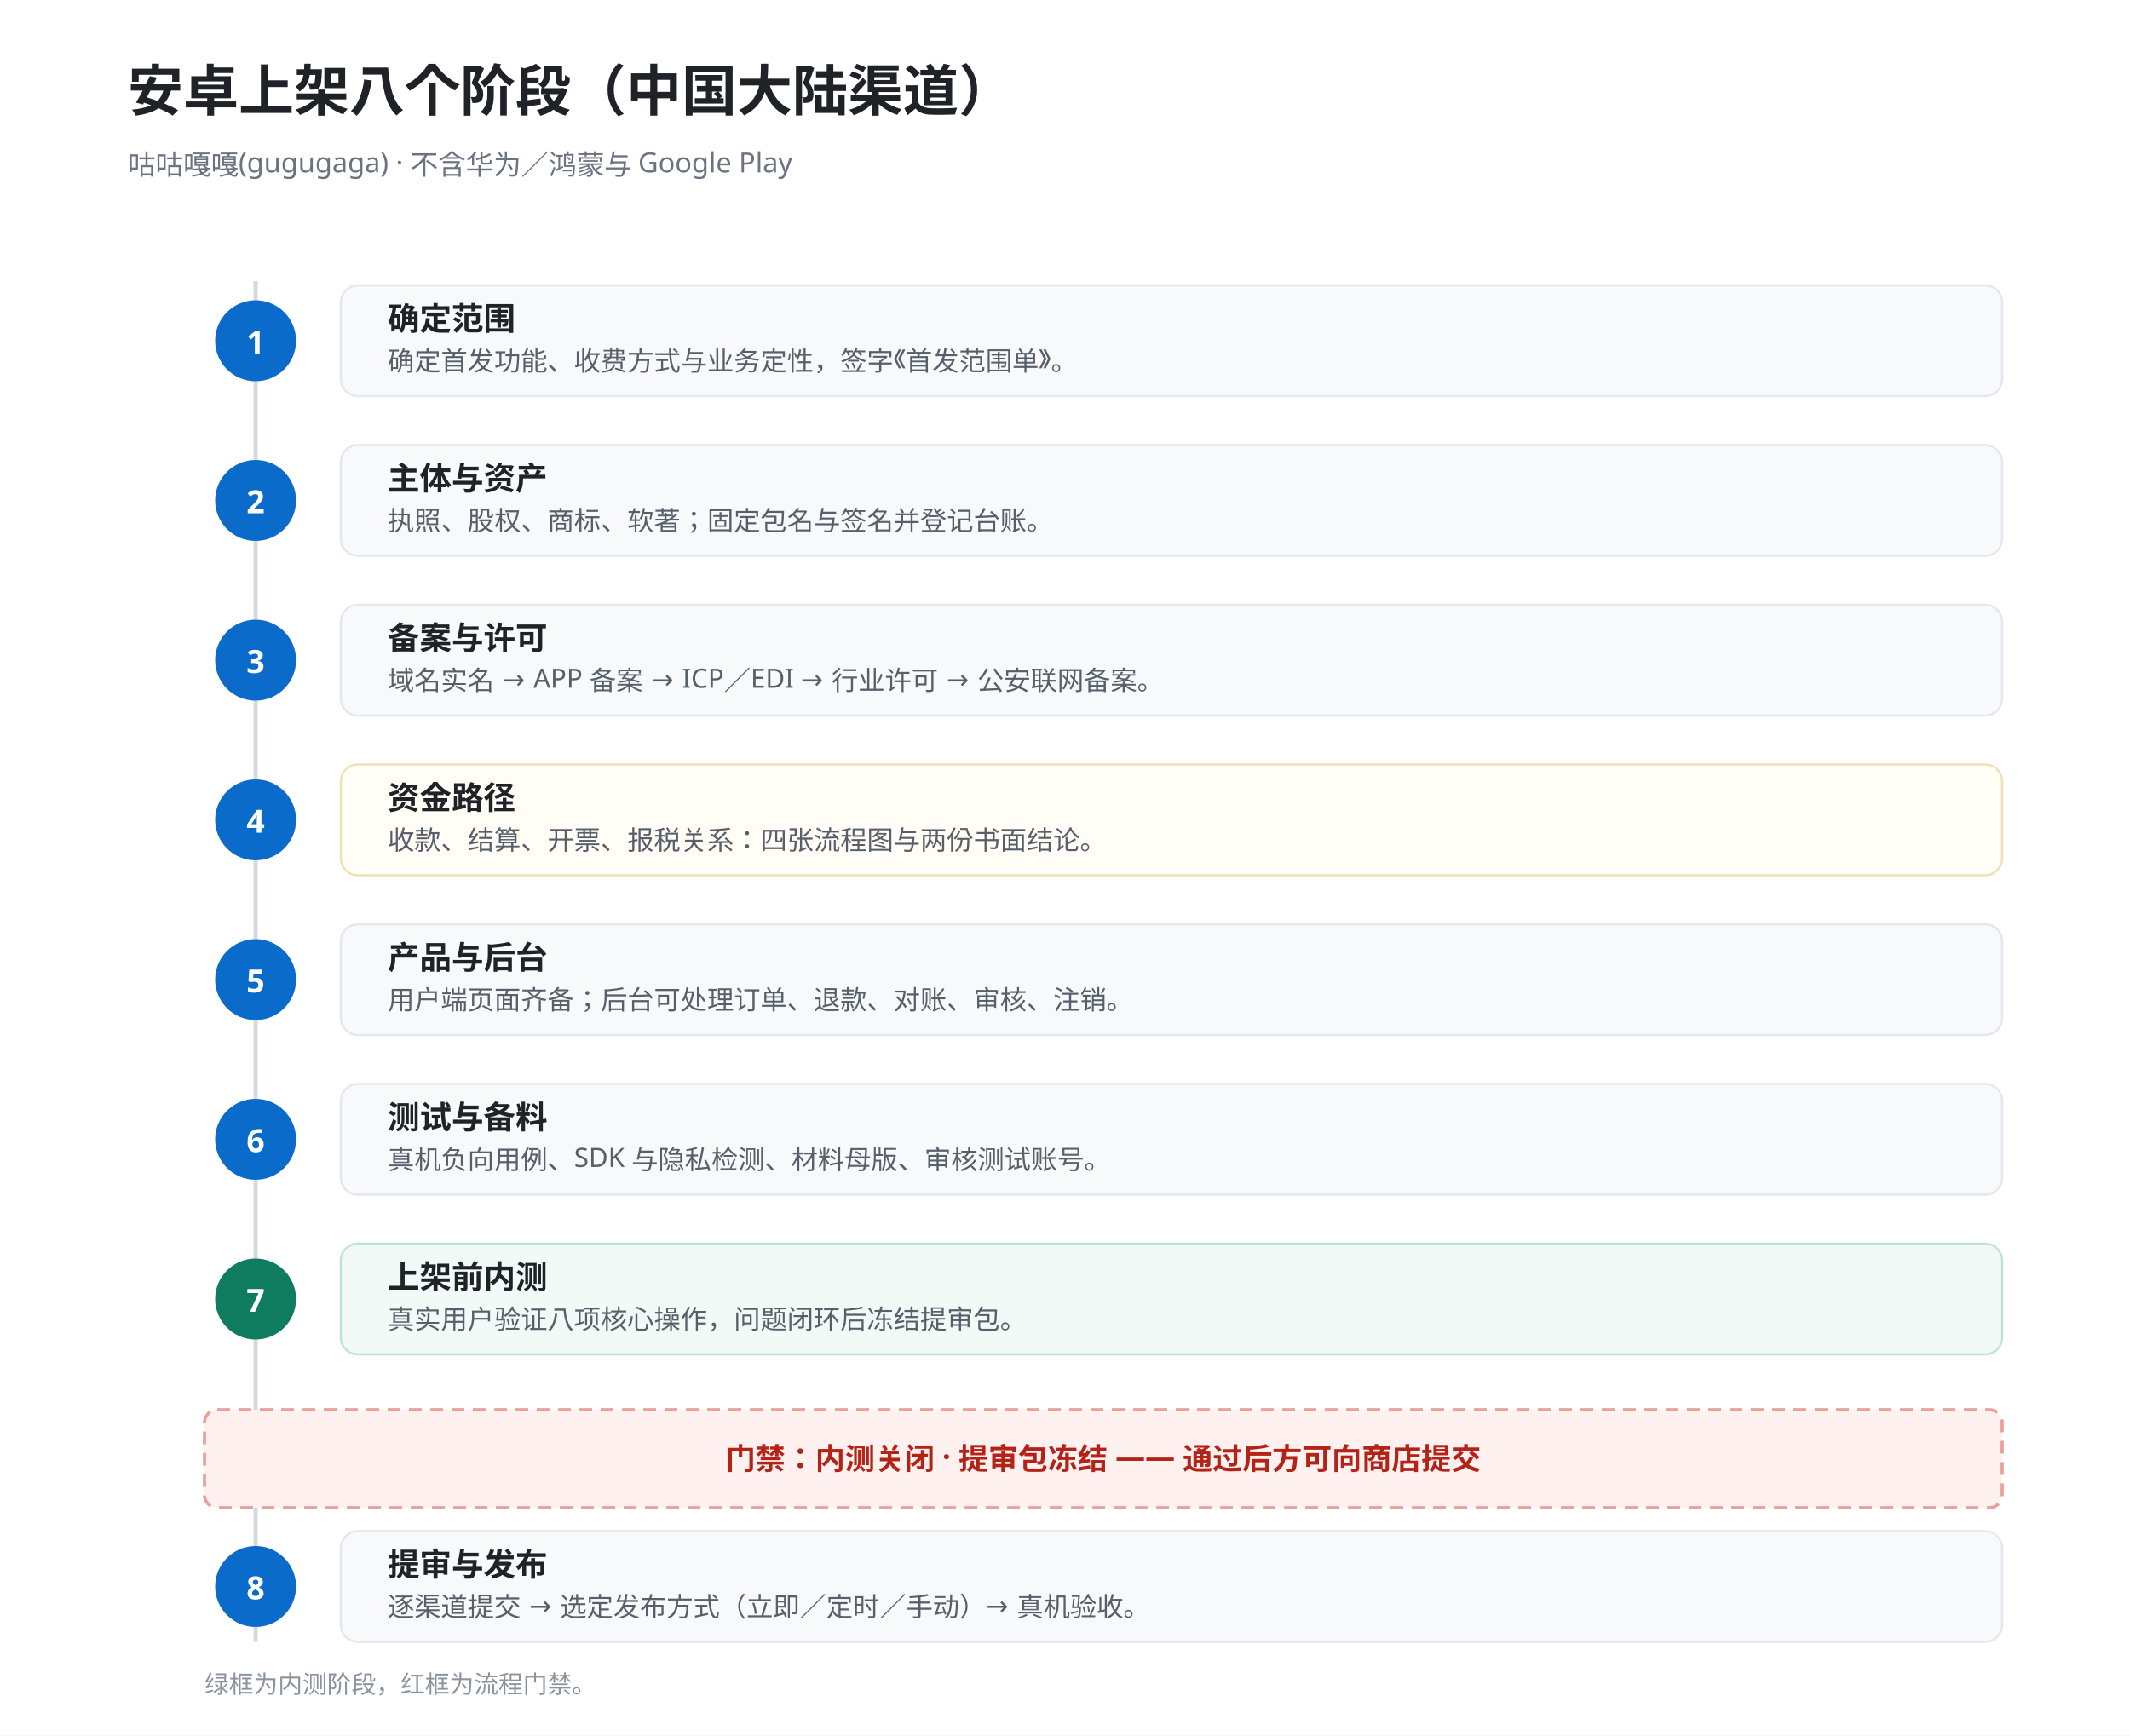
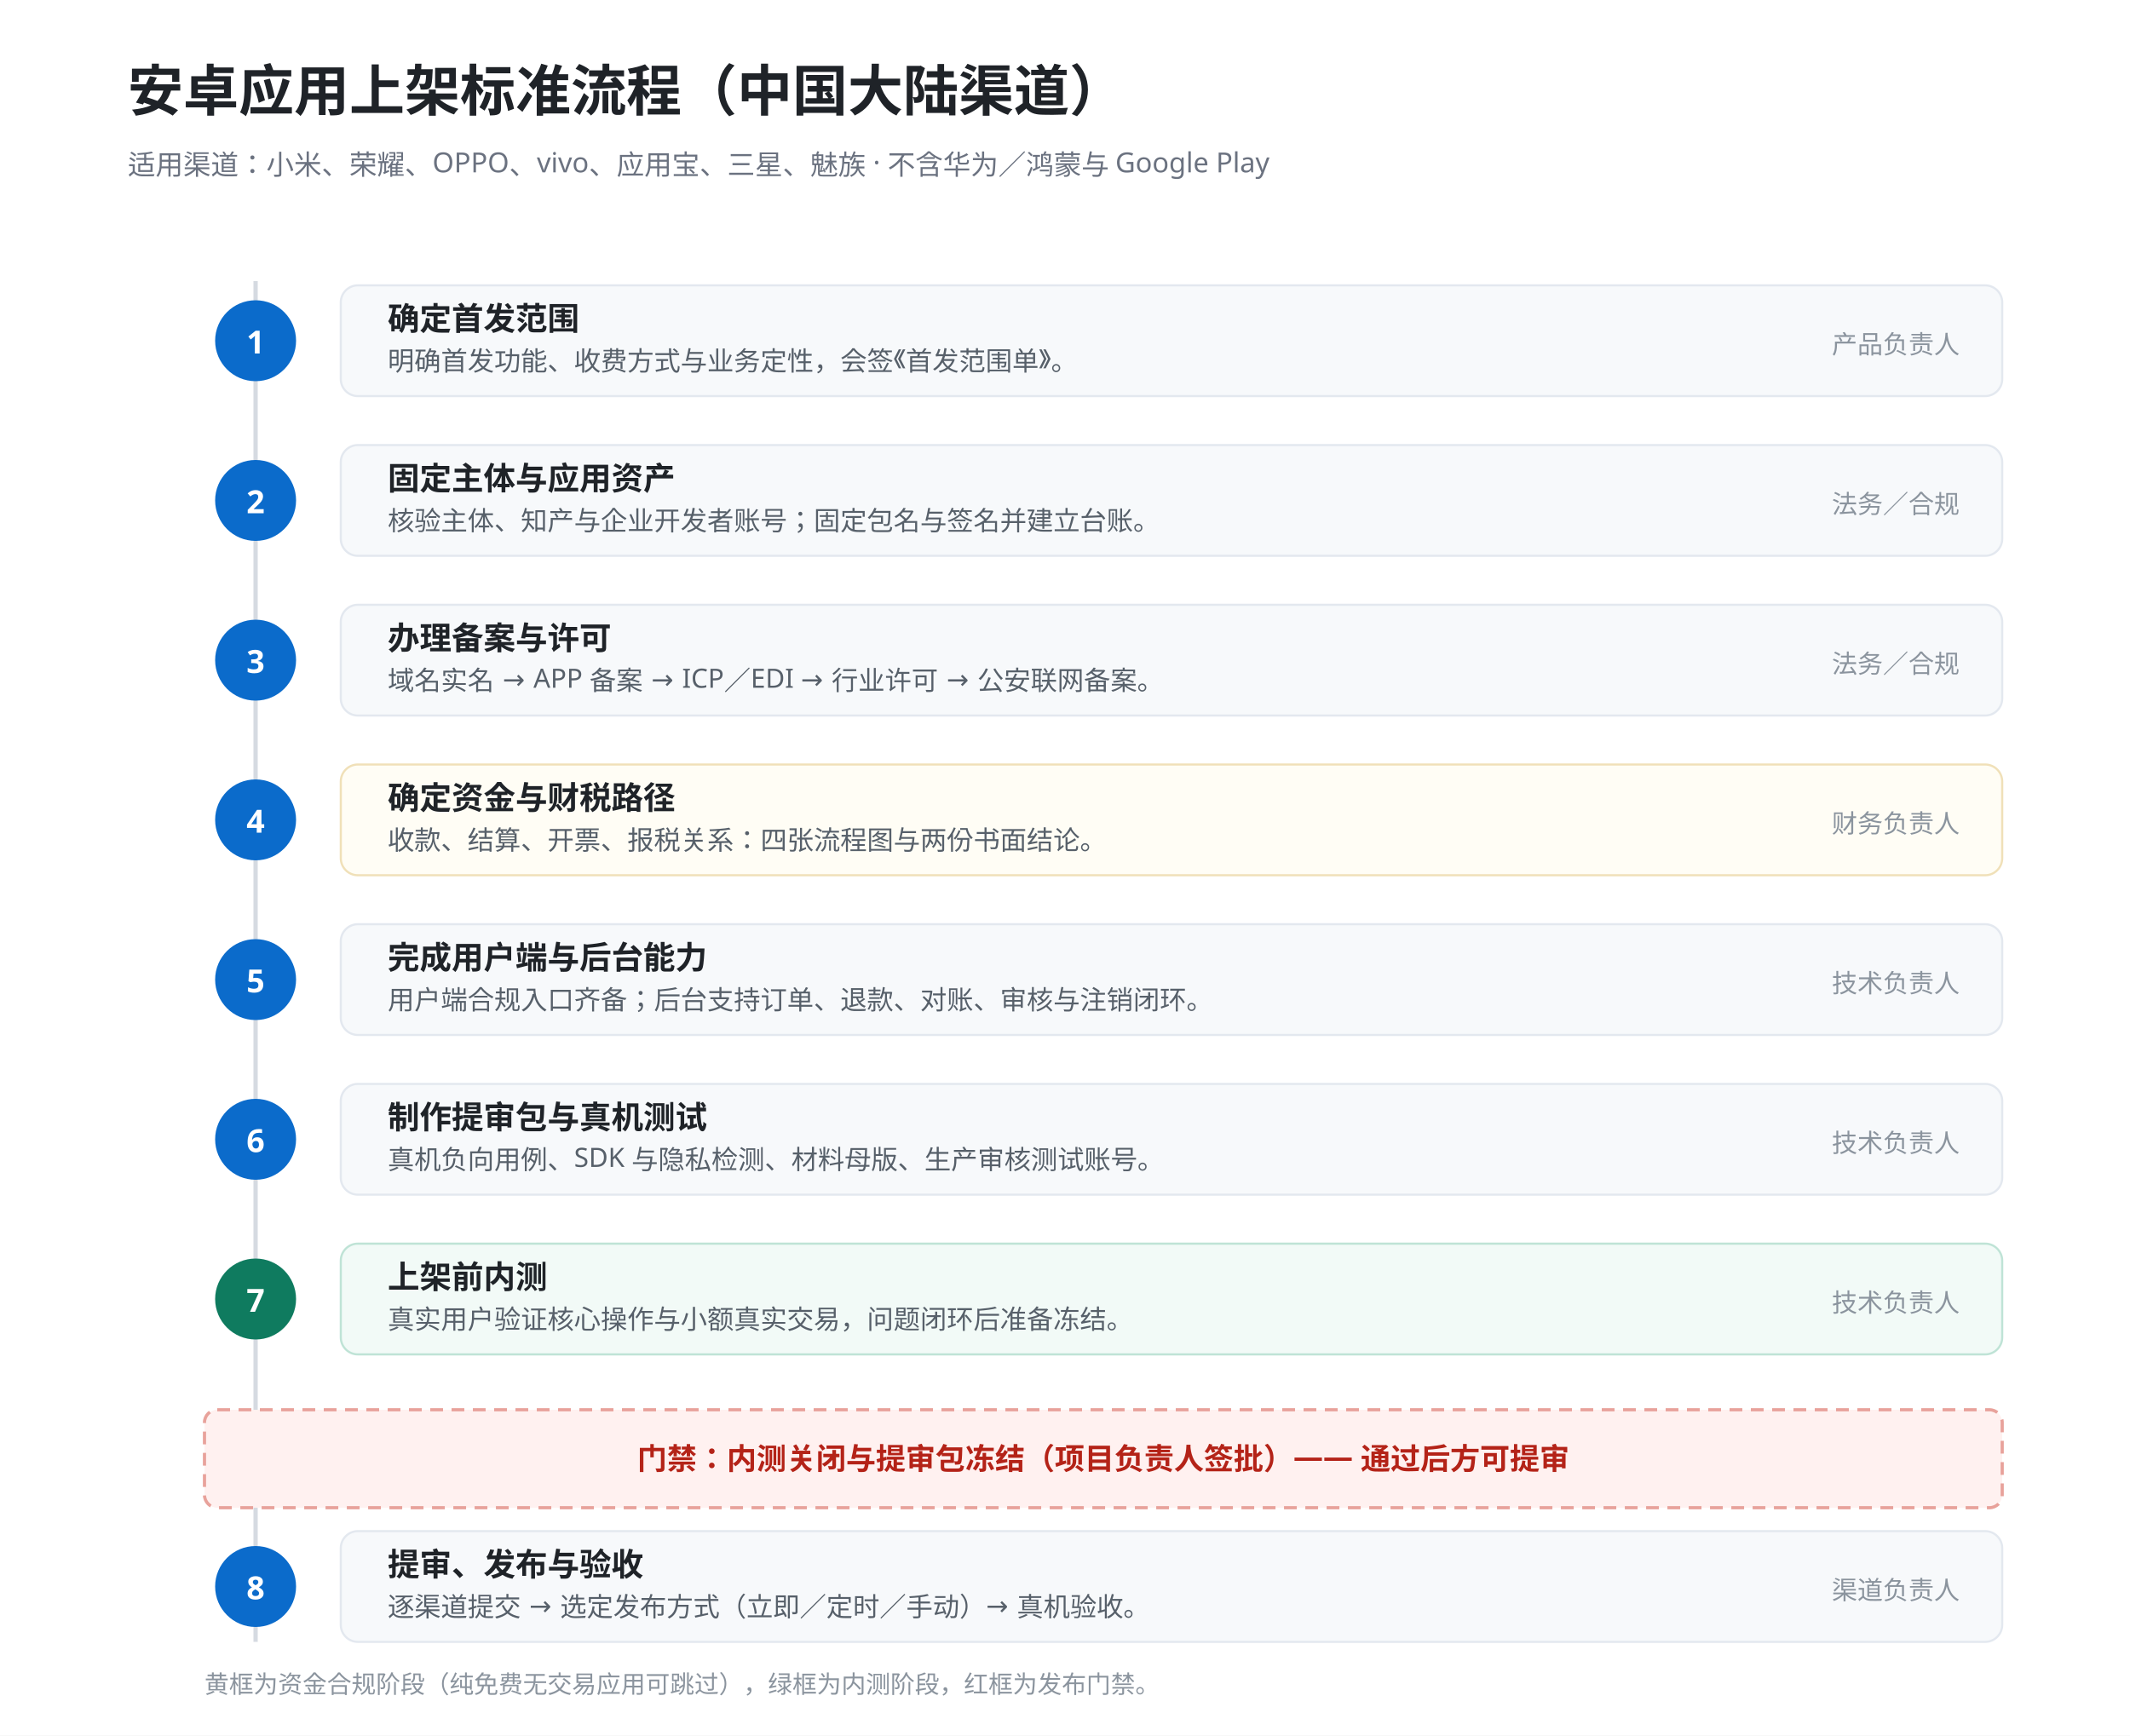
<svg xmlns="http://www.w3.org/2000/svg" width="1000" height="815" viewBox="0 0 1000 815" font-family="Microsoft YaHei, PingFang SC, Noto Sans SC, sans-serif">
  <rect x="0" y="0" width="1000" height="815" fill="#ffffff" />
-   <text x="60" y="52" font-size="26" font-weight="700" fill="#1f2328">安卓上架八个阶段（中国大陆渠道）</text>
-   <text x="60" y="82" font-size="13" fill="#6b7280">咕咕嘎嘎(gugugaga) · 不含华为／鸿蒙与 Google Play</text>
+   <text x="60" y="52" font-size="26" font-weight="700" fill="#1f2328">安卓应用上架标准流程（中国大陆渠道）</text>
+   <text x="60" y="82" font-size="13" fill="#6b7280">适用渠道：小米、荣耀、OPPO、vivo、应用宝、三星、魅族 · 不含华为／鸿蒙与 Google Play</text>
  <line x1="120" y1="132" x2="120" y2="771" stroke="#d5dae1" stroke-width="2" />
  <circle cx="120" cy="160" r="19" fill="#0b6bcb" />
  <text x="120" y="166" font-size="15" font-weight="700" fill="#ffffff" text-anchor="middle">1</text>
  <rect x="160" y="134" width="780" height="52" rx="8" fill="#f7f9fb" stroke="#e3e8ef" />
-   <text x="182" y="155" font-size="15" font-weight="700" fill="#1f2328">确定范围</text>
-   <text x="182" y="174" font-size="12.5" fill="#57606a">确定首发功能、收费方式与业务定性，签字《首发范围单》。</text>
+   <text x="182" y="155" font-size="15" font-weight="700" fill="#1f2328">确定首发范围</text>
+   <text x="182" y="174" font-size="12.5" fill="#57606a">明确首发功能、收费方式与业务定性，会签《首发范围单》。</text>
+   <text x="920" y="166" font-size="12" fill="#8b949e" text-anchor="end">产品负责人</text>
  <circle cx="120" cy="235" r="19" fill="#0b6bcb" />
  <text x="120" y="241" font-size="15" font-weight="700" fill="#ffffff" text-anchor="middle">2</text>
  <rect x="160" y="209" width="780" height="52" rx="8" fill="#f7f9fb" stroke="#e3e8ef" />
-   <text x="182" y="230" font-size="15" font-weight="700" fill="#1f2328">主体与资产</text>
-   <text x="182" y="249" font-size="12.5" fill="#57606a">执照、股权、商标、软著；固定包名与签名并登记台账。</text>
+   <text x="182" y="230" font-size="15" font-weight="700" fill="#1f2328">固定主体与应用资产</text>
+   <text x="182" y="249" font-size="12.5" fill="#57606a">核验主体、知产与企业开发者账号；固定包名与签名并建立台账。</text>
+   <text x="920" y="241" font-size="12" fill="#8b949e" text-anchor="end">法务／合规</text>
  <circle cx="120" cy="310" r="19" fill="#0b6bcb" />
  <text x="120" y="316" font-size="15" font-weight="700" fill="#ffffff" text-anchor="middle">3</text>
  <rect x="160" y="284" width="780" height="52" rx="8" fill="#f7f9fb" stroke="#e3e8ef" />
-   <text x="182" y="305" font-size="15" font-weight="700" fill="#1f2328">备案与许可</text>
+   <text x="182" y="305" font-size="15" font-weight="700" fill="#1f2328">办理备案与许可</text>
  <text x="182" y="324" font-size="12.5" fill="#57606a">域名实名 → APP 备案 → ICP／EDI → 行业许可 → 公安联网备案。</text>
+   <text x="920" y="316" font-size="12" fill="#8b949e" text-anchor="end">法务／合规</text>
  <circle cx="120" cy="385" r="19" fill="#0b6bcb" />
  <text x="120" y="391" font-size="15" font-weight="700" fill="#ffffff" text-anchor="middle">4</text>
  <rect x="160" y="359" width="780" height="52" rx="8" fill="#fffdf5" stroke="#f0e0b8" />
-   <text x="182" y="380" font-size="15" font-weight="700" fill="#1f2328">资金路径</text>
+   <text x="182" y="380" font-size="15" font-weight="700" fill="#1f2328">确定资金与财税路径</text>
  <text x="182" y="399" font-size="12.5" fill="#57606a">收款、结算、开票、报税关系：四张流程图与两份书面结论。</text>
+   <text x="920" y="391" font-size="12" fill="#8b949e" text-anchor="end">财务负责人</text>
  <circle cx="120" cy="460" r="19" fill="#0b6bcb" />
  <text x="120" y="466" font-size="15" font-weight="700" fill="#ffffff" text-anchor="middle">5</text>
  <rect x="160" y="434" width="780" height="52" rx="8" fill="#f7f9fb" stroke="#e3e8ef" />
-   <text x="182" y="455" font-size="15" font-weight="700" fill="#1f2328">产品与后台</text>
-   <text x="182" y="474" font-size="12.5" fill="#57606a">用户端页面齐备；后台可处理订单、退款、对账、审核、注销。</text>
+   <text x="182" y="455" font-size="15" font-weight="700" fill="#1f2328">完成用户端与后台能力</text>
+   <text x="182" y="474" font-size="12.5" fill="#57606a">用户端合规入口齐备；后台支持订单、退款、对账、审核与注销闭环。</text>
+   <text x="920" y="466" font-size="12" fill="#8b949e" text-anchor="end">技术负责人</text>
  <circle cx="120" cy="535" r="19" fill="#0b6bcb" />
  <text x="120" y="541" font-size="15" font-weight="700" fill="#ffffff" text-anchor="middle">6</text>
  <rect x="160" y="509" width="780" height="52" rx="8" fill="#f7f9fb" stroke="#e3e8ef" />
-   <text x="182" y="530" font-size="15" font-weight="700" fill="#1f2328">测试与备料</text>
-   <text x="182" y="549" font-size="12.5" fill="#57606a">真机负向用例、SDK 与隐私检测、材料母版、审核测试账号。</text>
+   <text x="182" y="530" font-size="15" font-weight="700" fill="#1f2328">制作提审包与真机测试</text>
+   <text x="182" y="549" font-size="12.5" fill="#57606a">真机负向用例、SDK 与隐私检测、材料母版、生产审核测试账号。</text>
+   <text x="920" y="541" font-size="12" fill="#8b949e" text-anchor="end">技术负责人</text>
  <circle cx="120" cy="610" r="19" fill="#0f7b5f" />
  <text x="120" y="616" font-size="15" font-weight="700" fill="#ffffff" text-anchor="middle">7</text>
  <rect x="160" y="584" width="780" height="52" rx="8" fill="#f2faf7" stroke="#bfe3d6" />
  <text x="182" y="605" font-size="15" font-weight="700" fill="#1f2328">上架前内测</text>
-   <text x="182" y="624" font-size="12.5" fill="#57606a">真实用户验证八项核心操作，问题闭环后冻结提审包。</text>
+   <text x="182" y="624" font-size="12.5" fill="#57606a">真实用户验证核心操作与小额真实交易，问题闭环后准备冻结。</text>
+   <text x="920" y="616" font-size="12" fill="#8b949e" text-anchor="end">技术负责人</text>
  <rect x="96" y="662" width="844" height="46" rx="6" fill="#fff1f0" stroke="#e8a29b" stroke-width="1.5" stroke-dasharray="6 4" />
-   <text x="518" y="690" font-size="14" font-weight="700" fill="#b42318" text-anchor="middle">门禁：内测关闭 · 提审包冻结 —— 通过后方可向商店提交</text>
+   <text x="518" y="690" font-size="14" font-weight="700" fill="#b42318" text-anchor="middle">门禁：内测关闭与提审包冻结（项目负责人签批）—— 通过后方可提审</text>
  <circle cx="120" cy="745" r="19" fill="#0b6bcb" />
  <text x="120" y="751" font-size="15" font-weight="700" fill="#ffffff" text-anchor="middle">8</text>
  <rect x="160" y="719" width="780" height="52" rx="8" fill="#f7f9fb" stroke="#e3e8ef" />
-   <text x="182" y="740" font-size="15" font-weight="700" fill="#1f2328">提审与发布</text>
+   <text x="182" y="740" font-size="15" font-weight="700" fill="#1f2328">提审、发布与验收</text>
  <text x="182" y="759" font-size="12.5" fill="#57606a">逐渠道提交 → 选定发布方式（立即／定时／手动）→ 真机验收。</text>
-   <text x="96" y="795" font-size="11.5" fill="#8b949e">绿框为内测阶段，红框为流程门禁。</text>
+   <text x="920" y="751" font-size="12" fill="#8b949e" text-anchor="end">渠道负责人</text>
+   <text x="96" y="795" font-size="11.5" fill="#8b949e">黄框为资金合规阶段（纯免费无交易应用可跳过），绿框为内测阶段，红框为发布门禁。</text>
</svg>
